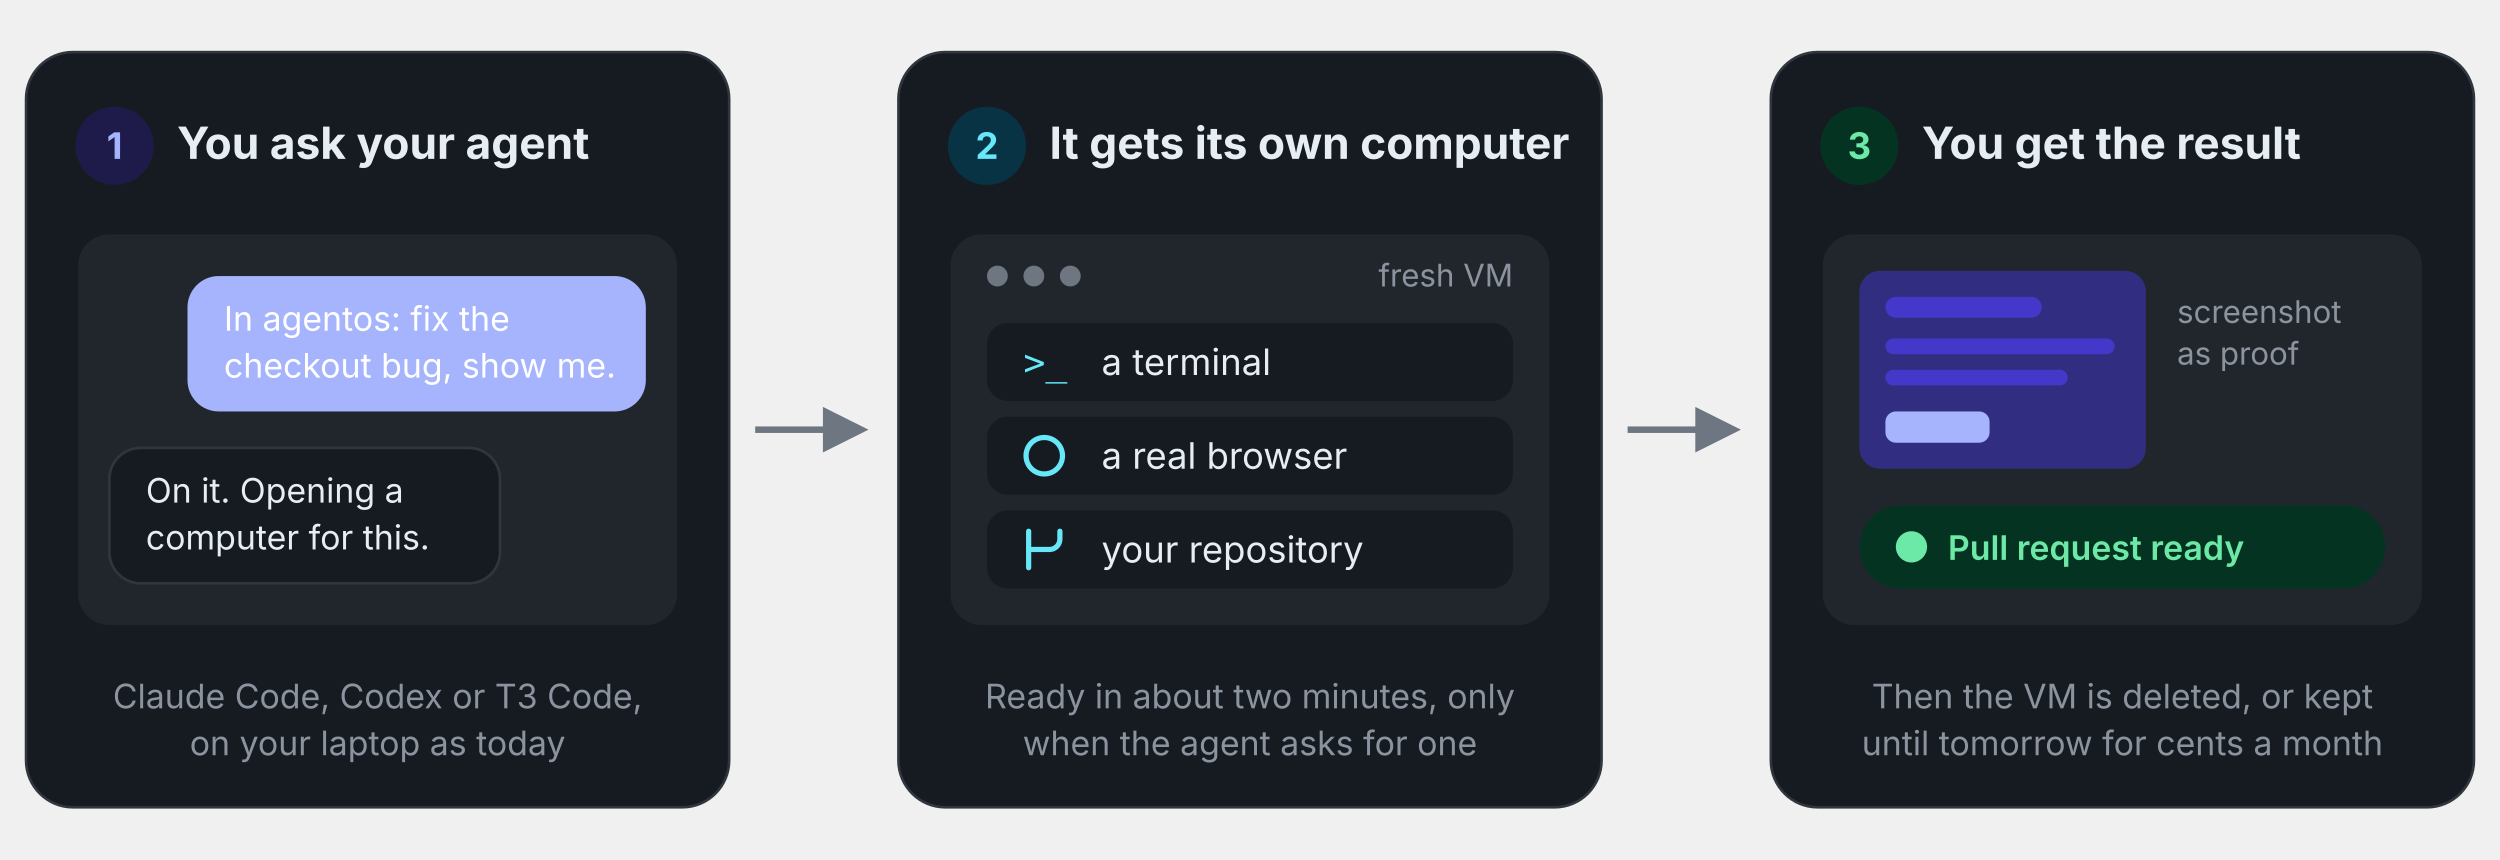
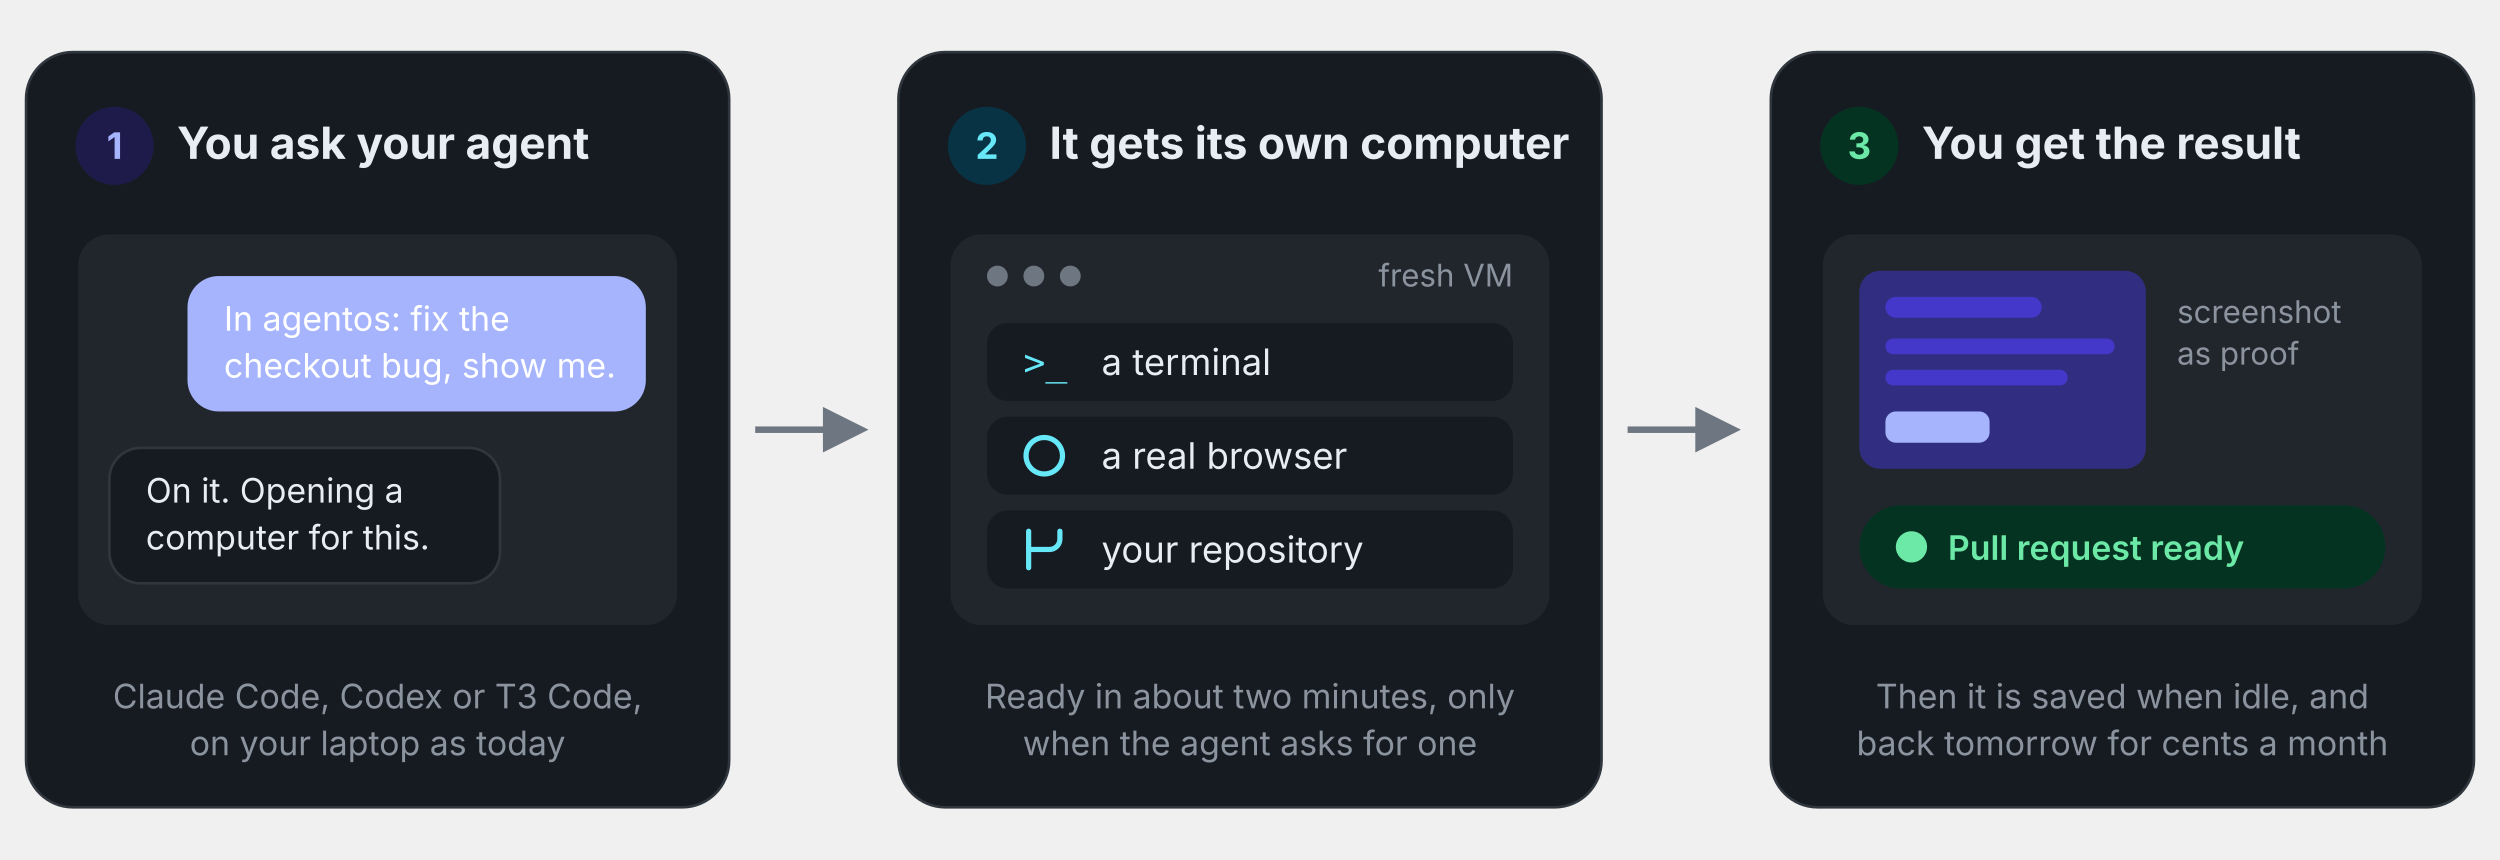
<svg xmlns="http://www.w3.org/2000/svg" viewBox="0 0 960 330" font-family="ui-sans-serif, system-ui, -apple-system, 'Segoe UI', sans-serif" role="img" aria-label="How agentos works: you ask your agent, agentos gives it its own cloud computer, and it comes back with proof and a pull request.">
  <defs>
    <marker id="head" viewBox="0 0 10 10" refX="8" refY="5" markerWidth="7" markerHeight="7" orient="auto">
      <path d="M0 0L10 5L0 10z" fill="#6e7681" />
    </marker>
  </defs>
  <g transform="translate(10,20)">
    <rect width="270" height="290" rx="18" fill="#161b22" stroke="#30363d" />
    <circle cx="34" cy="36" r="15" fill="#1e1b4b" />
    <text x="34" y="41" text-anchor="middle" font-size="14" font-weight="700" fill="#a5b4fc">1</text>
    <text x="58" y="41" font-size="17" font-weight="650" fill="#e6edf3">You ask your agent</text>
    <rect x="20" y="70" width="230" height="150" rx="12" fill="#21262d" />
    <rect x="62" y="86" width="176" height="52" rx="12" fill="#a5b4fc" />
    <text x="76" y="107" font-size="13" fill="#ffffff">In agentos: fix the</text>
    <text x="76" y="125" font-size="13" fill="#ffffff">checkout bug, show me.</text>
    <rect x="32" y="152" width="150" height="52" rx="12" fill="#161b22" stroke="#30363d" />
    <text x="46" y="173" font-size="13" fill="#e6edf3">On it. Opening a</text>
    <text x="46" y="191" font-size="13" fill="#e6edf3">computer for this.</text>
    <text x="135" y="252" text-anchor="middle" font-size="13" fill="#8b949e">Claude Code, Codex or T3 Code,</text>
    <text x="135" y="270" text-anchor="middle" font-size="13" fill="#8b949e">on your laptop as today</text>
  </g>
  <path d="M290 165H330" stroke="#6e7681" stroke-width="2.5" marker-end="url(#head)" />
  <g transform="translate(345,20)">
    <rect width="270" height="290" rx="18" fill="#161b22" stroke="#30363d" />
    <circle cx="34" cy="36" r="15" fill="#083344" />
    <text x="34" y="41" text-anchor="middle" font-size="14" font-weight="700" fill="#67e8f9">2</text>
    <text x="58" y="41" font-size="17" font-weight="650" fill="#e6edf3">It gets its own computer</text>
    <rect x="20" y="70" width="230" height="150" rx="12" fill="#21262d" />
    <circle cx="38" cy="86" r="4" fill="#6e7681" />
    <circle cx="52" cy="86" r="4" fill="#6e7681" />
    <circle cx="66" cy="86" r="4" fill="#6e7681" />
    <text x="236" y="90" text-anchor="end" font-size="12" fill="#8b949e">fresh VM</text>
    <g font-size="14" fill="#e6edf3">
      <rect x="34" y="104" width="202" height="30" rx="8" fill="#161b22" />
      <text x="48" y="124" font-family="ui-monospace, SFMono-Regular, Menlo, monospace" fill="#67e8f9">&gt;_</text>
      <text x="78" y="124">a terminal</text>
      <rect x="34" y="140" width="202" height="30" rx="8" fill="#161b22" />
      <circle cx="56" cy="155" r="7" fill="none" stroke="#67e8f9" stroke-width="2" />
      <text x="78" y="160">a real browser</text>
      <rect x="34" y="176" width="202" height="30" rx="8" fill="#161b22" />
      <path d="M50 184v14M50 191h8a4 4 0 0 0 4-4v-3" fill="none" stroke="#67e8f9" stroke-width="2" stroke-linecap="round" />
      <text x="78" y="196">your repository</text>
    </g>
    <text x="135" y="252" text-anchor="middle" font-size="13" fill="#8b949e">Ready in about two minutes, only</text>
    <text x="135" y="270" text-anchor="middle" font-size="13" fill="#8b949e">when the agent asks for one</text>
  </g>
  <path d="M625 165H665" stroke="#6e7681" stroke-width="2.5" marker-end="url(#head)" />
  <g transform="translate(680,20)">
    <rect width="270" height="290" rx="18" fill="#161b22" stroke="#30363d" />
    <circle cx="34" cy="36" r="15" fill="#053321" />
    <text x="34" y="41" text-anchor="middle" font-size="14" font-weight="700" fill="#6ce9a6">3</text>
    <text x="58" y="41" font-size="17" font-weight="650" fill="#e6edf3">You get the result</text>
    <rect x="20" y="70" width="230" height="150" rx="12" fill="#21262d" />
    <rect x="34" y="84" width="110" height="76" rx="8" fill="#312e81" />
    <rect x="44" y="94" width="60" height="8" rx="4" fill="#4338ca" />
    <rect x="44" y="110" width="88" height="6" rx="3" fill="#4338ca" />
    <rect x="44" y="122" width="70" height="6" rx="3" fill="#4338ca" />
    <rect x="44" y="138" width="40" height="12" rx="4" fill="#a5b4fc" />
    <text x="156" y="104" font-size="12" fill="#8b949e">screenshot</text>
    <text x="156" y="120" font-size="12" fill="#8b949e">as proof</text>
    <rect x="34" y="174" width="202" height="32" rx="16" fill="#053321" />
    <circle cx="54" cy="190" r="6" fill="#6ce9a6" />
    <text x="68" y="195" font-size="13" font-weight="600" fill="#6ce9a6">Pull request ready</text>
-     <text x="135" y="252" text-anchor="middle" font-size="13" fill="#8b949e">Then the VM is deleted, or kept</text>
-     <text x="135" y="270" text-anchor="middle" font-size="13" fill="#8b949e">until tomorrow for cents a month</text>
+     <text x="135" y="252" text-anchor="middle" font-size="13" fill="#8b949e">Then it is saved when idle, and</text>
+     <text x="135" y="270" text-anchor="middle" font-size="13" fill="#8b949e">back tomorrow for cents a month</text>
  </g>
</svg>
